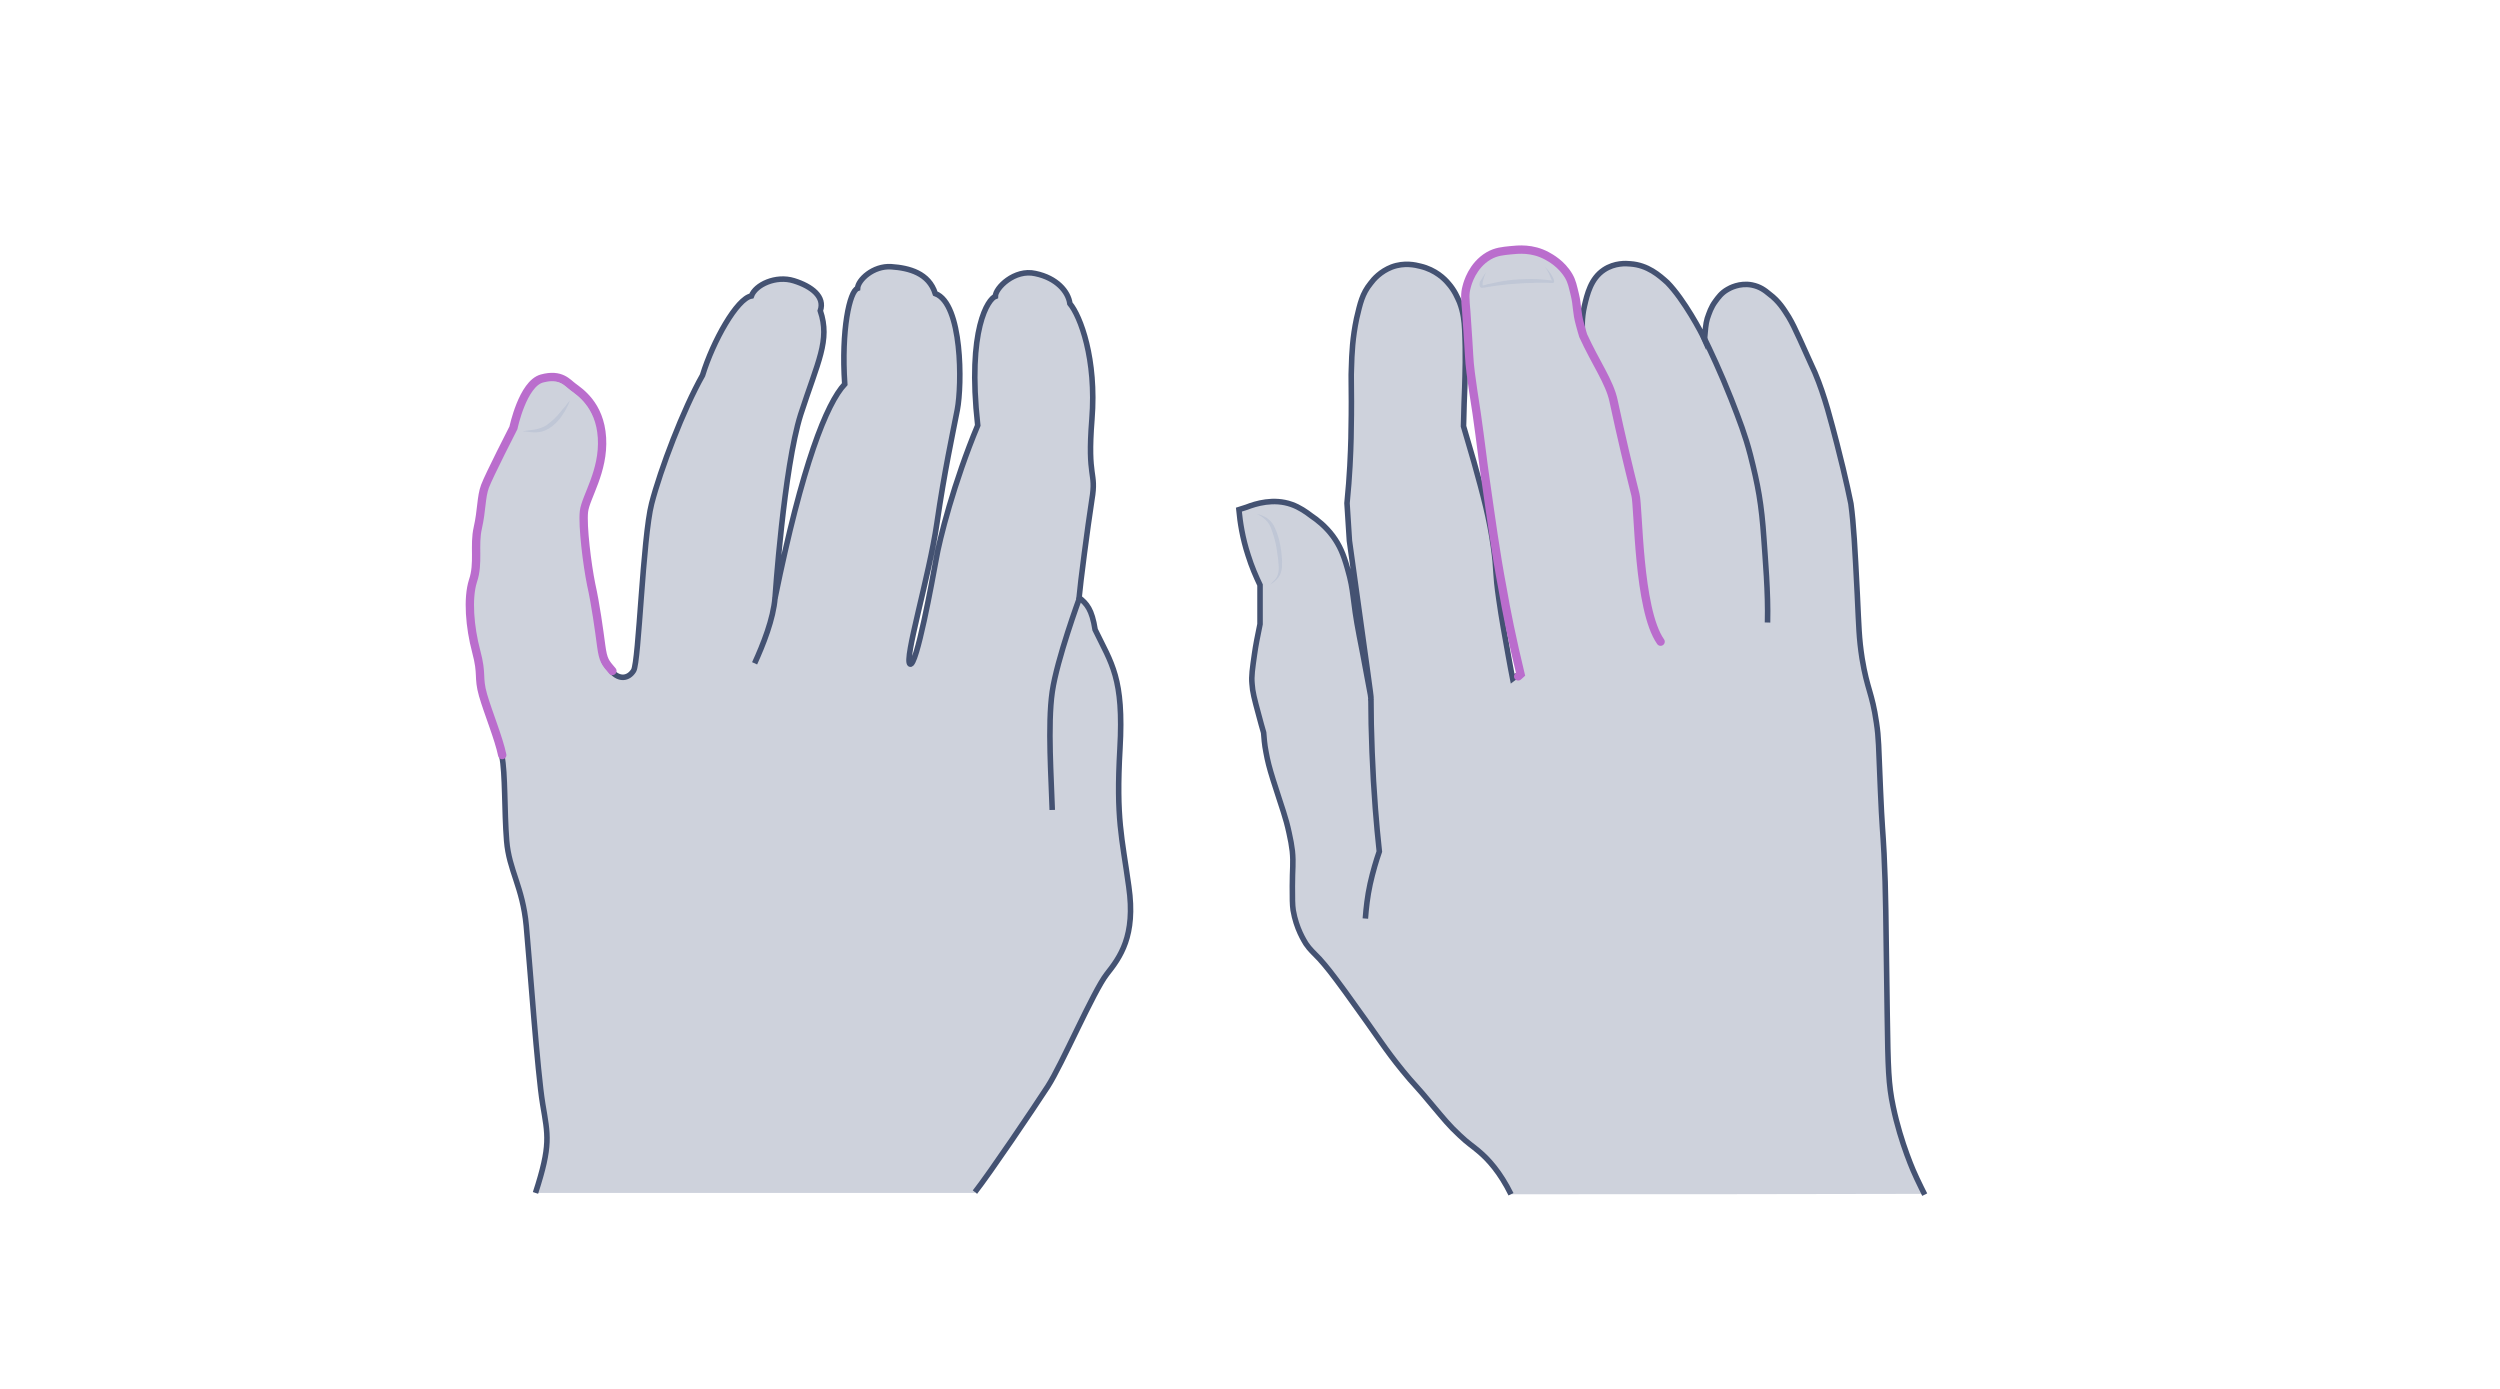
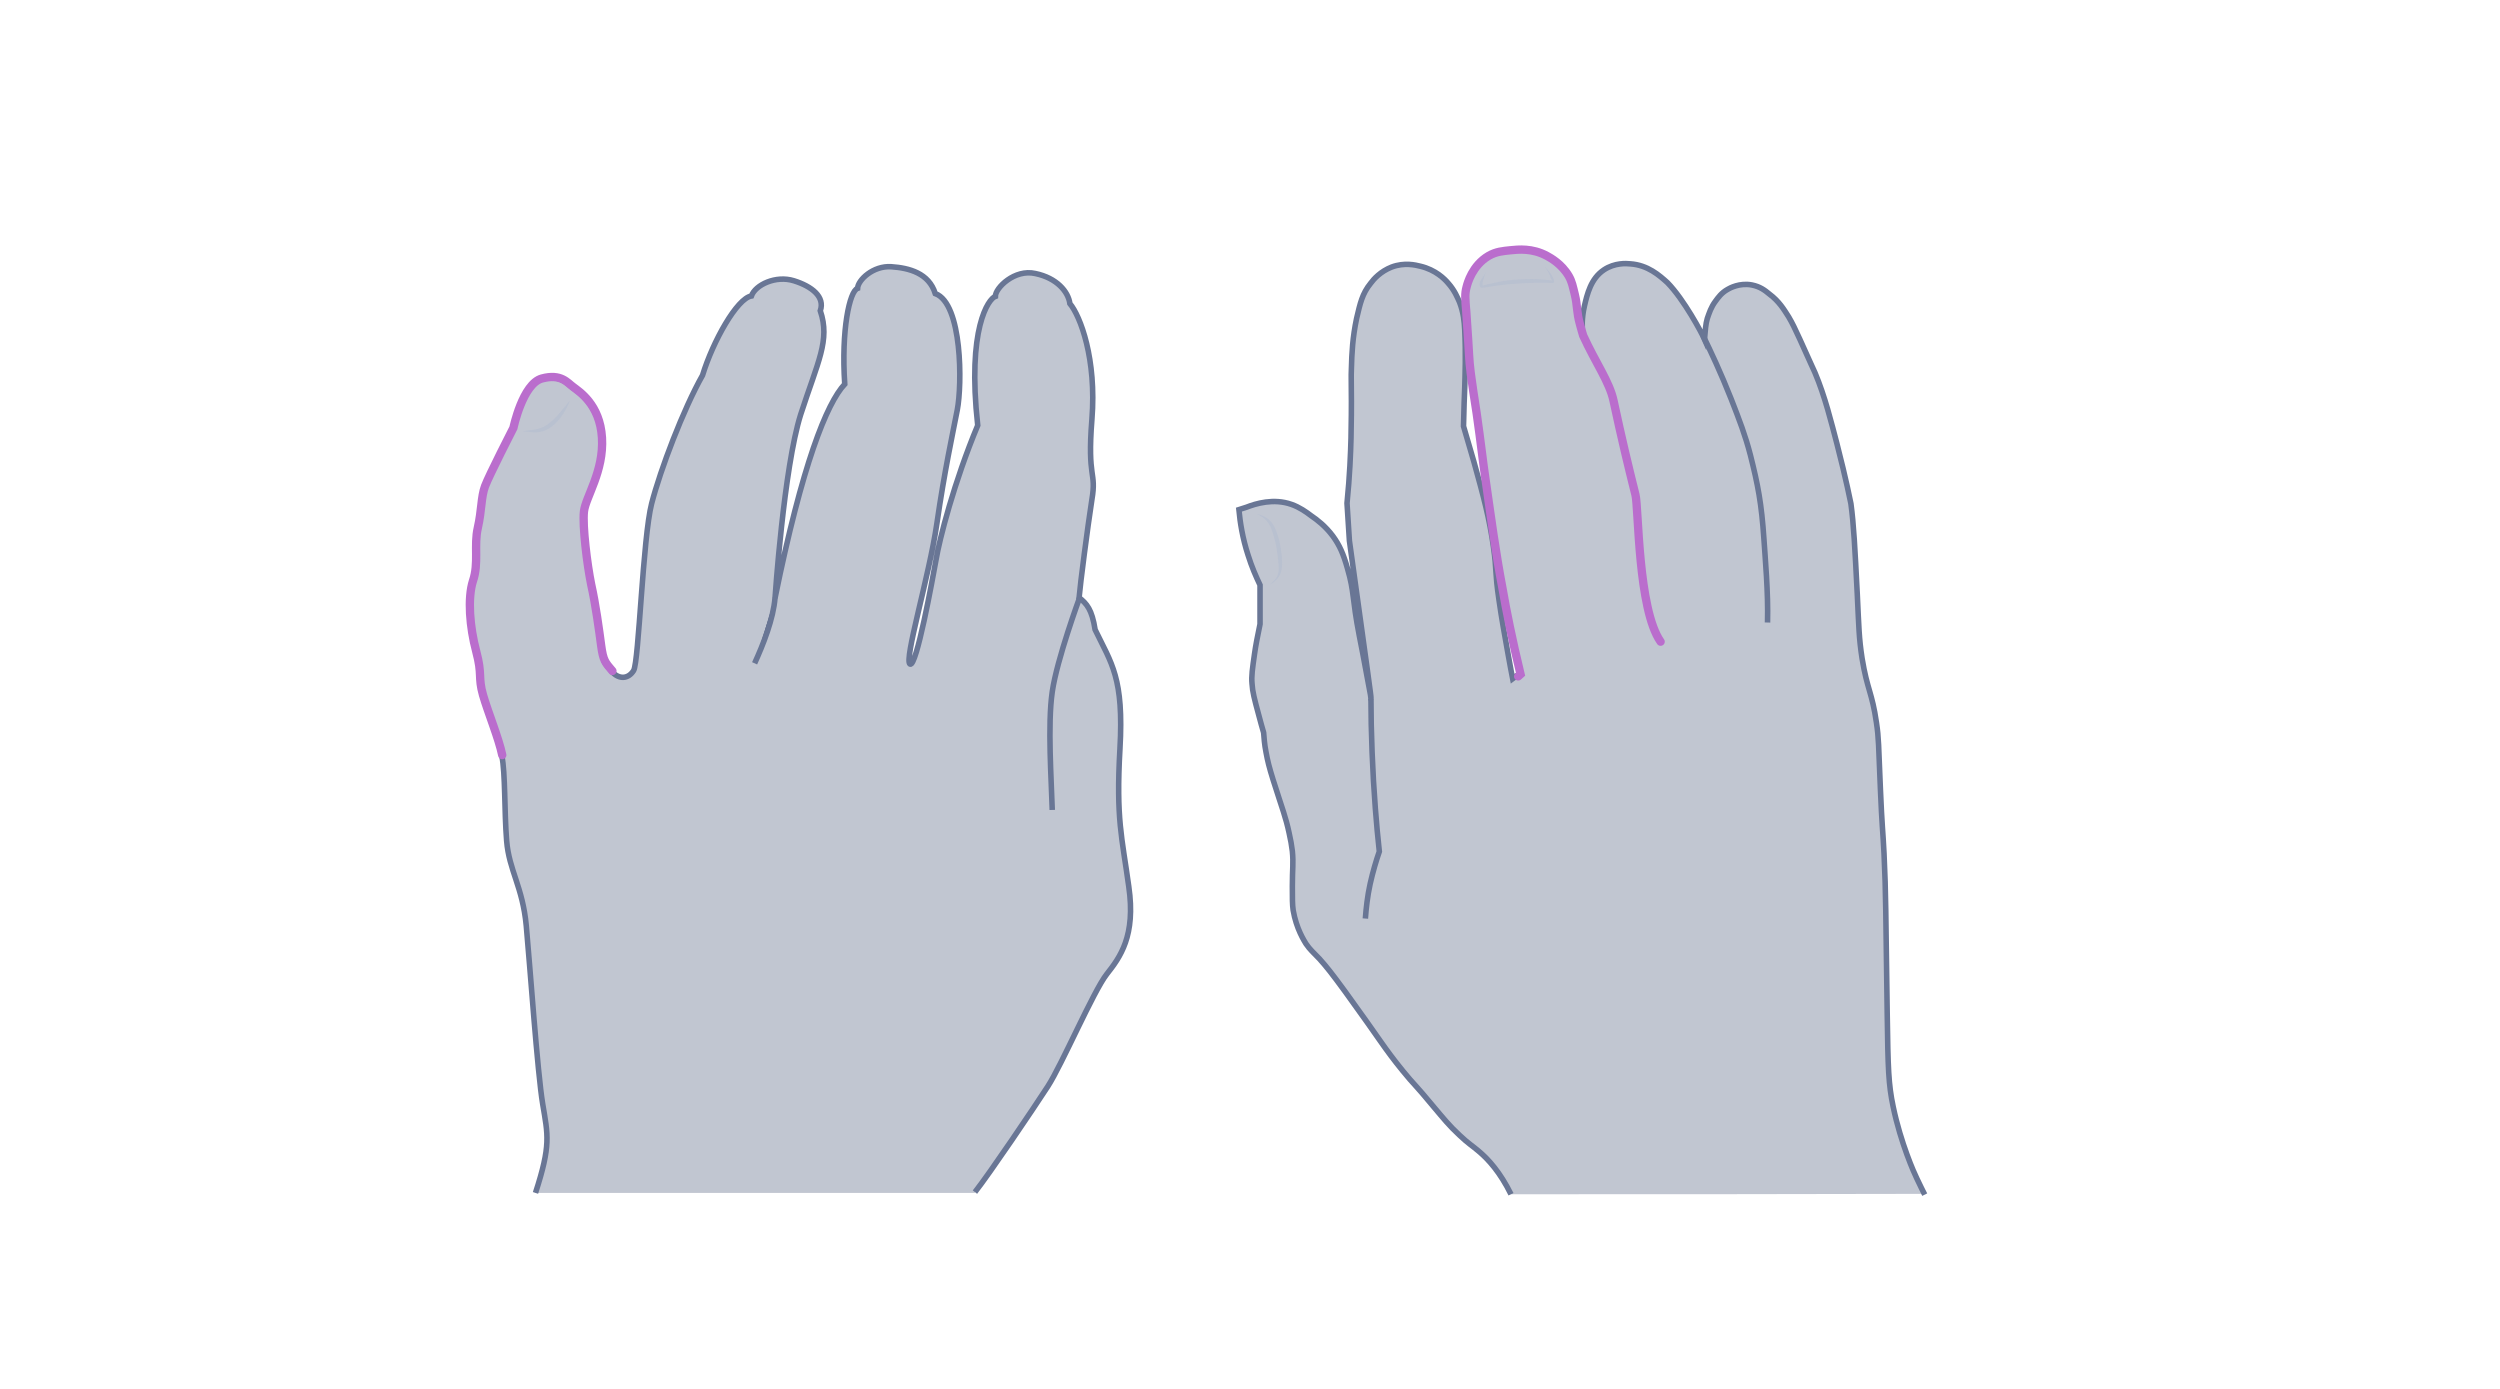
<svg xmlns="http://www.w3.org/2000/svg" width="900" height="500" viewBox="0 0 900 500" fill="none">
-   <path opacity="0.33" d="M350.977 429.161C356.313 422.383 372.176 398.876 377.224 391.088C382.271 383.301 393.664 356.765 398.423 350.708C403.182 344.651 408.951 337.008 406.355 319.125C403.904 301.243 401.74 295.042 403.183 269.516C404.625 243.99 400.154 238.942 394.241 226.684C393.087 219.329 391.213 217.31 388.473 215.147C388.905 210.099 391.501 190.053 393.087 179.814C394.818 169.575 391.357 172.748 393.087 150.971C394.818 129.195 388.905 113.764 385.156 109.293C384.579 104.967 380.397 100.063 372.753 98.477C365.254 96.746 358.332 103.669 358.332 106.697C355.88 107.563 348.093 118.234 351.986 153.134C343.478 173.469 338.142 194.38 336.988 201.446C335.69 208.513 329.921 240.384 327.614 239.086C325.307 237.788 334.536 207.359 337.276 188.467C340.016 169.575 342.901 156.451 344.631 147.51C346.362 138.569 346.506 109.293 336.7 105.688C334.392 98.333 327.326 96.458 320.836 96.025C314.346 95.593 308.866 100.784 308.722 103.813C305.838 104.823 302.809 118.811 304.107 138.28C297.617 145.203 288.82 167.123 279.014 215.291C279.014 215.291 282.186 168.421 288.243 149.241C294.445 130.06 298.915 122.561 295.31 111.889C297.041 106.842 292.281 103.092 285.792 101.073C279.302 99.054 271.947 102.515 270.505 106.553C265.313 107.418 256.66 122.849 252.911 135.108C245.989 147.366 237.768 168.998 234.596 181.256C231.423 193.514 229.981 238.365 228.106 241.394C226.231 244.422 222.914 244.711 220.318 241.826C217.723 238.942 217.001 238.077 216.28 232.741C215.559 227.261 214.261 217.743 212.675 210.676C211.233 203.609 209.502 189.621 210.079 184.429C210.656 179.237 217.29 170.007 216.569 157.893C215.848 145.779 208.204 141.165 206.185 139.578C204.166 138.136 201.859 134.675 194.937 136.55C188.014 138.425 184.697 154.288 184.697 154.288C184.697 154.288 175.9 171.45 174.458 175.343C173.016 179.237 173.304 183.996 171.862 190.342C170.42 196.687 172.295 203.033 170.132 209.378C168.113 215.724 168.978 226.107 171.285 234.76C173.593 243.413 171.862 243.845 173.737 250.479C175.612 256.969 179.361 265.91 180.659 272.111C181.957 278.313 181.525 292.013 182.39 302.685C183.255 313.357 188.159 319.27 189.456 333.258C190.754 347.247 193.494 386.185 195.369 397.434C197.244 408.683 198.398 412.144 192.773 429.45H350.977V429.161Z" fill="#697695" />
-   <path d="M350.977 429.161C356.313 422.383 372.176 398.876 377.224 391.088C382.271 383.301 393.664 356.765 398.423 350.708C403.182 344.651 408.951 337.008 406.355 319.125C403.904 301.243 401.74 295.042 403.183 269.516C404.625 243.99 400.154 238.942 394.241 226.684C393.087 219.329 391.213 217.31 388.473 215.147C388.905 210.099 391.501 190.053 393.087 179.814C394.818 169.575 391.357 172.748 393.087 150.971C394.818 129.195 388.905 113.764 385.156 109.293C384.579 104.967 380.397 100.063 372.753 98.477C365.254 96.746 358.332 103.669 358.332 106.697C355.88 107.563 348.093 118.234 351.986 153.134C343.478 173.469 338.142 194.38 336.988 201.446C335.69 208.513 329.921 240.384 327.614 239.086C325.307 237.788 334.536 207.359 337.276 188.467C340.016 169.575 342.901 156.451 344.631 147.51C346.362 138.569 346.506 109.293 336.7 105.688C334.392 98.333 327.326 96.458 320.836 96.025C314.346 95.593 308.866 100.784 308.722 103.813C305.838 104.823 302.809 118.811 304.107 138.28C297.617 145.203 288.82 167.123 279.014 215.291C279.014 215.291 282.186 168.421 288.243 149.241C294.445 130.06 298.915 122.561 295.31 111.889C297.041 106.842 292.281 103.092 285.792 101.073C279.302 99.054 271.947 102.515 270.505 106.553C265.313 107.418 256.66 122.849 252.911 135.108C245.989 147.366 237.768 168.998 234.596 181.256C231.423 193.514 229.981 238.365 228.106 241.394C226.231 244.422 222.914 244.711 220.318 241.826C217.723 238.942 217.001 238.077 216.28 232.741C215.559 227.261 214.261 217.743 212.675 210.676C211.233 203.609 209.502 189.621 210.079 184.429C210.656 179.237 217.29 170.007 216.569 157.893C215.848 145.779 208.204 141.165 206.185 139.578C204.166 138.136 201.859 134.675 194.937 136.55C188.014 138.425 184.697 154.288 184.697 154.288C184.697 154.288 175.9 171.45 174.458 175.343C173.016 179.237 173.304 183.996 171.862 190.342C170.42 196.687 172.295 203.033 170.132 209.378C168.113 215.724 168.978 226.107 171.285 234.76C173.593 243.413 171.862 243.845 173.737 250.479C175.612 256.969 179.361 265.91 180.659 272.111C181.957 278.313 181.525 292.013 182.39 302.685C183.255 313.357 188.159 319.27 189.456 333.258C190.754 347.247 193.494 386.185 195.369 397.434C197.244 408.683 198.398 412.144 192.773 429.45" stroke="#445272" stroke-width="2" stroke-miterlimit="10" />
-   <path d="M220.462 241.539C217.866 238.511 217.145 237.789 216.424 232.454C215.703 226.973 214.405 217.455 212.819 210.389C211.376 203.322 209.646 189.333 210.223 184.142C210.8 178.95 217.433 169.72 216.712 157.606C215.991 145.492 208.348 140.877 206.329 139.291C204.31 137.849 202.002 134.388 195.08 136.262C188.158 138.137 184.841 154.001 184.841 154.001C184.841 154.001 176.044 171.162 174.602 175.056C173.16 178.95 173.448 183.709 172.006 190.054C170.564 196.4 172.438 202.745 170.275 209.091C168.256 215.436 169.122 225.82 171.429 234.473C173.736 243.125 172.006 243.558 173.881 250.192C175.755 256.682 179.505 265.623 180.803 271.824" stroke="#BA6DCD" stroke-width="3" stroke-miterlimit="10" stroke-linecap="round" />
+   <path opacity="0.33" d="M350.977 429.161C356.313 422.383 372.176 398.876 377.224 391.088C382.271 383.301 393.664 356.765 398.423 350.708C403.182 344.651 408.951 337.008 406.355 319.125C403.904 301.243 401.74 295.042 403.183 269.516C404.625 243.99 400.154 238.942 394.241 226.684C393.087 219.329 391.213 217.31 388.473 215.147C388.905 210.099 391.501 190.053 393.087 179.814C394.818 169.575 391.357 172.748 393.087 150.971C394.818 129.195 388.905 113.764 385.156 109.293C384.579 104.967 380.397 100.063 372.753 98.477C365.254 96.746 358.332 103.669 358.332 106.697C355.88 107.563 348.093 118.234 351.986 153.134C343.478 173.469 338.142 194.38 336.988 201.446C335.69 208.513 329.921 240.384 327.614 239.086C325.307 237.788 334.536 207.359 337.276 188.467C340.016 169.575 342.901 156.451 344.631 147.51C346.362 138.569 346.506 109.293 336.7 105.688C334.392 98.333 327.326 96.458 320.836 96.025C314.346 95.593 308.866 100.784 308.722 103.813C305.838 104.823 302.809 118.811 304.107 138.28C297.617 145.203 288.82 167.123 279.014 215.291C279.014 215.291 282.186 168.421 288.243 149.241C294.445 130.06 298.915 122.561 295.31 111.889C297.041 106.842 292.281 103.092 285.792 101.073C279.302 99.054 271.947 102.515 270.505 106.553C265.313 107.418 256.66 122.849 252.911 135.108C245.989 147.366 237.768 168.998 234.596 181.256C231.423 193.514 229.981 238.365 228.106 241.394C226.231 244.422 222.914 244.711 220.318 241.826C217.723 238.942 217.001 238.077 216.28 232.741C215.559 227.261 214.261 217.743 212.675 210.676C211.233 203.609 209.502 189.621 210.079 184.429C210.656 179.237 217.29 170.007 216.569 157.893C215.848 145.779 208.204 141.165 206.185 139.578C204.166 138.136 201.859 134.675 194.937 136.55C188.014 138.425 184.697 154.288 184.697 154.288C184.697 154.288 175.9 171.45 174.458 175.343C173.016 179.237 173.304 183.996 171.862 190.342C170.42 196.687 172.295 203.033 170.132 209.378C168.113 215.724 168.978 226.107 171.285 234.76C173.593 243.413 171.862 243.845 173.737 250.479C175.612 256.969 179.361 265.91 180.659 272.111C181.957 278.313 181.525 292.013 182.39 302.685C183.255 313.357 188.159 319.27 189.456 333.258C190.754 347.247 193.494 386.185 195.369 397.434C197.244 408.683 198.398 412.144 192.773 429.45H350.977V429.161Z" fill="#445272" />
+   <path d="M350.977 429.161C356.313 422.383 372.176 398.876 377.224 391.088C382.271 383.301 393.664 356.765 398.423 350.708C403.182 344.651 408.951 337.008 406.355 319.125C403.904 301.243 401.74 295.042 403.183 269.516C404.625 243.99 400.154 238.942 394.241 226.684C393.087 219.329 391.213 217.31 388.473 215.147C388.905 210.099 391.501 190.053 393.087 179.814C394.818 169.575 391.357 172.748 393.087 150.971C394.818 129.195 388.905 113.764 385.156 109.293C384.579 104.967 380.397 100.063 372.753 98.477C365.254 96.746 358.332 103.669 358.332 106.697C355.88 107.563 348.093 118.234 351.986 153.134C343.478 173.469 338.142 194.38 336.988 201.446C335.69 208.513 329.921 240.384 327.614 239.086C325.307 237.788 334.536 207.359 337.276 188.467C340.016 169.575 342.901 156.451 344.631 147.51C346.362 138.569 346.506 109.293 336.7 105.688C334.392 98.333 327.326 96.458 320.836 96.025C314.346 95.593 308.866 100.784 308.722 103.813C305.838 104.823 302.809 118.811 304.107 138.28C297.617 145.203 288.82 167.123 279.014 215.291C279.014 215.291 282.186 168.421 288.243 149.241C294.445 130.06 298.915 122.561 295.31 111.889C297.041 106.842 292.281 103.092 285.792 101.073C279.302 99.054 271.947 102.515 270.505 106.553C265.313 107.418 256.66 122.849 252.911 135.108C245.989 147.366 237.768 168.998 234.596 181.256C231.423 193.514 229.981 238.365 228.106 241.394C226.231 244.422 222.914 244.711 220.318 241.826C217.723 238.942 217.001 238.077 216.28 232.741C215.559 227.261 214.261 217.743 212.675 210.676C211.233 203.609 209.502 189.621 210.079 184.429C210.656 179.237 217.29 170.007 216.569 157.893C215.848 145.779 208.204 141.165 206.185 139.578C204.166 138.136 201.859 134.675 194.937 136.55C188.014 138.425 184.697 154.288 184.697 154.288C184.697 154.288 175.9 171.45 174.458 175.343C173.016 179.237 173.304 183.996 171.862 190.342C170.42 196.687 172.295 203.033 170.132 209.378C168.113 215.724 168.978 226.107 171.285 234.76C173.593 243.413 171.862 243.845 173.737 250.479C175.612 256.969 179.361 265.91 180.659 272.111C181.957 278.313 181.525 292.013 182.39 302.685C183.255 313.357 188.159 319.27 189.456 333.258C190.754 347.247 193.494 386.185 195.369 397.434C197.244 408.683 198.398 412.144 192.773 429.45" stroke="#697695" stroke-width="2" stroke-miterlimit="10" />
+   <path d="M220.463 241.539C217.867 238.511 217.146 237.789 216.425 232.454C215.704 226.973 214.406 217.455 212.82 210.389C211.377 203.322 209.647 189.333 210.224 184.142C210.801 178.95 217.434 169.72 216.713 157.606C215.992 145.492 208.349 140.877 206.33 139.291C204.311 137.849 202.003 134.388 195.081 136.262C188.159 138.137 184.842 154.001 184.842 154.001C184.842 154.001 176.045 171.162 174.603 175.056C173.161 178.95 173.449 183.709 172.007 190.054C170.565 196.4 172.439 202.745 170.276 209.091C168.257 215.436 169.123 225.82 171.43 234.473C173.737 243.125 172.007 243.558 173.882 250.192C175.756 256.682 179.506 265.623 180.804 271.824" stroke="#BA6DCD" stroke-width="3" stroke-miterlimit="10" stroke-linecap="round" />
  <g opacity="0.5">
-     <path d="M188.159 155.298C189.89 154.865 191.765 154.865 193.495 154.433C195.226 154 196.668 153.279 197.966 152.125C199.264 151.116 200.562 149.818 201.715 148.376C202.292 147.655 202.869 146.933 203.446 146.357C204.023 145.636 204.455 144.914 205.176 144.193C204.888 145.059 204.455 145.924 204.023 146.789C203.59 147.655 203.157 148.376 202.581 149.241C201.571 150.827 200.273 152.269 198.831 153.423C197.389 154.577 195.514 155.442 193.639 155.586C191.765 155.875 190.034 155.298 188.159 155.298Z" fill="#B1BBD0" />
+     <path d="M188.16 155.298C189.891 154.865 191.766 154.865 193.496 154.433C195.227 154 196.669 153.279 197.967 152.125C199.265 151.116 200.563 149.818 201.716 148.376C202.293 147.655 202.87 146.933 203.447 146.357C204.024 145.636 204.456 144.914 205.177 144.193C204.889 145.059 204.456 145.924 204.024 146.789C203.591 147.655 203.158 148.376 202.582 149.241C201.572 150.827 200.274 152.269 198.832 153.423C197.39 154.577 195.515 155.442 193.64 155.586C191.766 155.875 190.035 155.298 188.16 155.298Z" fill="#B1BBD0" />
  </g>
-   <path d="M378.81 291.581C378.522 280.909 377.079 261.007 378.81 249.037C380.541 237.212 388.617 215.291 388.617 215.291" stroke="#445272" stroke-width="2" stroke-miterlimit="10" />
-   <path d="M271.658 238.798C274.687 232.164 278.436 222.79 279.013 215.146" stroke="#445272" stroke-width="2" stroke-miterlimit="10" />
-   <path opacity="0.33" d="M543.956 429.93C540.078 422.03 535.769 417.291 532.322 414.418C530.167 412.551 528.587 411.689 525.427 408.673C521.693 405.226 519.539 402.497 516.379 398.762C508.91 389.714 509.341 390.863 505.032 385.548C498.138 377.074 497.276 374.92 484.349 357.11C479.322 350.215 477.455 347.917 475.013 345.188C472.572 342.603 471.71 342.028 470.13 339.73C469.555 338.725 466.683 334.416 465.534 327.665C465.246 325.655 465.246 323.5 465.246 319.048C465.246 312.728 465.677 310.861 465.246 306.408C464.959 304.11 464.672 302.53 464.097 299.945C462.805 293.912 461.799 291.758 458.352 280.842C456.916 276.246 456.341 273.948 455.767 270.788C455.192 267.915 455.049 265.474 454.905 263.75C454.474 262.17 453.756 259.872 453.038 256.999C451.602 251.685 450.883 248.956 450.74 246.227C450.453 243.355 450.883 240.769 451.602 235.599C452.032 232.439 452.751 228.848 453.612 224.683C453.612 219.943 453.612 215.347 453.612 210.607C452.176 207.591 450.596 204 449.303 199.835C447.293 193.659 446.431 188.057 446 183.461C446.862 183.174 447.867 182.886 448.729 182.599C452.032 181.306 458.496 179.296 464.959 181.594C467.832 182.599 470.273 184.323 472.141 185.759C473.864 186.908 477.168 189.35 479.897 193.084C482.195 196.244 483.631 199.404 485.067 204.575C487.653 213.48 486.647 214.916 489.376 228.992C490.238 233.301 490.813 236.317 492.536 245.653C493.398 249.962 493.542 251.254 493.542 251.254C493.685 251.254 492.249 241.2 485.786 194.664C485.498 190.212 485.211 185.615 484.924 181.163C485.929 171.109 486.216 163.209 486.36 157.751C486.504 152.58 486.504 144.824 486.504 144.537C486.504 135.919 486.36 136.207 486.504 132.76C486.647 127.014 486.935 121.556 488.371 114.662C489.664 109.204 490.382 105.757 493.398 102.023C494.547 100.443 496.989 97.714 501.01 96.134C505.606 94.41 509.628 95.416 511.352 95.847C516.81 97.139 520.113 100.443 521.406 102.023C523.704 104.608 524.709 107.193 525.427 108.773C526.864 112.508 527.151 115.811 527.295 118.684C527.725 127.445 527.438 134.627 527.295 139.654C527.151 142.67 527.007 147.41 526.864 153.442C527.725 156.459 529.018 160.911 530.598 166.225C534.045 178.578 536.2 186.621 537.636 196.819C538.929 205.867 538.067 205.293 539.647 216.065C540.509 222.241 541.801 229.279 542.95 235.742C543.668 239.333 544.099 242.349 544.53 244.36C545.392 243.786 546.254 243.067 547.116 242.493C544.099 229.997 541.945 219.368 540.652 211.756C538.067 198.111 536.631 187.052 534.476 172.114C533.614 166.369 532.896 159.618 531.316 148.559C530.167 140.946 529.88 139.51 529.162 133.909C528.444 127.876 528.875 130.461 527.582 112.077C527.151 107.05 527.007 105.47 527.725 102.885C528.013 101.735 529.736 95.272 535.625 91.825C538.354 90.245 540.796 90.101 543.381 89.814C546.254 89.527 551.281 88.952 556.595 91.825C557.888 92.543 561.909 94.698 564.495 99.15C565.644 101.161 565.931 102.885 566.649 105.757C567.655 109.922 567.224 111.933 568.516 116.529C568.947 118.253 569.378 119.546 569.665 120.551C569.378 118.109 569.235 114.231 570.24 109.922C571.245 105.613 572.538 100.012 577.278 96.852C581.156 94.267 585.321 94.554 586.757 94.698C593.077 95.129 597.242 98.863 600.115 101.448C606.147 107.624 612.467 119.546 613.473 121.844C613.76 118.684 613.903 116.242 614.478 114.375C615.196 112.364 615.771 110.353 617.494 108.055C618.356 106.906 619.505 105.183 621.803 103.89C622.521 103.459 626.112 101.448 630.565 102.31C633.437 102.885 635.161 104.177 636.884 105.613C640.331 108.199 642.055 111.071 643.779 113.8C645.215 116.242 645.933 117.822 647.8 121.844C651.965 131.18 652.253 131.611 653.258 133.909C656.849 142.383 659.147 151.862 661.158 159.475C664.461 172.258 666.185 181.019 666.185 181.019C667.19 188.488 667.621 196.819 668.483 213.767C669.057 225.545 669.057 229.279 670.206 236.748C672.074 248.094 673.797 248.956 675.377 259.872C676.239 265.617 676.095 267.485 676.813 284.002C677.388 297.647 677.675 298.365 678.106 306.983C678.824 322.064 678.681 327.665 679.255 364.722C679.542 384.543 679.686 390.001 681.41 398.188C684.139 411.258 689.022 422.174 689.884 423.898C691.033 426.339 692.038 428.35 692.756 429.786C643.204 429.93 593.508 429.93 543.956 429.93Z" fill="#697695" />
-   <path d="M543.956 429.931C540.078 422.031 535.769 417.291 532.322 414.419C530.167 412.551 528.587 411.69 525.427 408.673C521.693 405.226 519.539 402.497 516.379 398.763C508.91 389.714 509.341 390.863 505.032 385.549C498.138 377.075 497.276 374.92 484.349 357.11C479.322 350.216 477.455 347.918 475.013 345.189C472.572 342.604 471.71 342.029 470.13 339.731C469.555 338.726 466.683 334.417 465.534 327.666C465.246 325.655 465.246 323.501 465.246 319.048C465.246 312.729 465.677 310.861 465.246 306.409C464.959 304.111 464.672 302.531 464.097 299.945C462.805 293.913 461.799 291.759 458.352 280.843C456.916 276.247 456.341 273.948 455.767 270.789C455.192 267.916 455.049 265.474 454.905 263.751C454.474 262.171 453.756 259.873 453.038 257C451.602 251.686 450.883 248.957 450.74 246.228C450.453 243.355 450.883 240.77 451.602 235.599C452.032 232.439 452.751 228.849 453.612 224.683C453.612 219.944 453.612 215.347 453.612 210.608C452.176 207.591 450.596 204.001 449.303 199.835C447.293 193.659 446.431 188.058 446 183.462C446.862 183.174 447.867 182.887 448.729 182.6C452.032 181.307 458.496 179.296 464.959 181.594C467.832 182.6 470.273 184.323 472.141 185.76C473.864 186.909 477.168 189.35 479.897 193.085C482.195 196.245 483.631 199.404 485.067 204.575C487.653 213.48 486.647 214.916 489.376 228.992C490.238 233.301 490.813 236.317 492.536 245.653C493.398 249.962 493.542 251.255 493.542 251.255C493.685 251.255 492.249 241.201 485.786 194.665C485.498 190.212 485.211 185.616 484.924 181.163C485.929 171.109 486.216 163.21 486.36 157.752C486.504 152.581 486.504 144.825 486.504 144.538C486.504 135.92 486.36 136.207 486.504 132.76C486.647 127.015 486.935 121.557 488.371 114.663C489.664 109.205 490.382 105.758 493.398 102.023C494.547 100.443 496.989 97.714 501.01 96.135C505.606 94.411 509.628 95.416 511.352 95.847C516.81 97.14 520.113 100.443 521.406 102.023C523.704 104.609 524.709 107.194 525.427 108.774C526.864 112.508 527.151 115.812 527.295 118.684C527.725 127.446 527.438 134.627 527.295 139.654C527.151 142.671 527.007 147.41 526.864 153.443C527.725 156.459 529.018 160.912 530.598 166.226C534.045 178.578 536.2 186.621 537.636 196.819C538.929 205.868 538.067 205.293 539.647 216.066C540.509 222.242 541.801 229.279 542.95 235.743C543.668 239.334 544.099 242.35 544.53 244.361C545.105 243.93 545.679 243.499 546.254 243.068" stroke="#445272" stroke-width="2" stroke-miterlimit="10" />
-   <path d="M569.809 120.838C569.522 118.397 569.378 114.519 570.384 110.21C571.389 105.901 572.682 100.299 577.422 97.139C581.3 94.554 585.465 94.841 586.901 94.985C593.221 95.416 597.386 99.15 600.259 101.735C606.291 107.912 612.611 119.833 613.616 122.131C613.904 118.971 614.047 116.529 614.622 114.662C615.34 112.651 615.914 110.641 617.638 108.342C618.5 107.193 619.649 105.47 621.947 104.177C622.665 103.746 626.256 101.735 630.708 102.597C633.581 103.172 635.305 104.464 637.028 105.901C640.475 108.486 642.199 111.359 643.922 114.088C645.359 116.529 646.077 118.109 647.944 122.131C652.109 131.467 652.396 131.898 653.402 134.196C656.993 142.67 659.291 152.15 661.302 159.762C664.605 172.545 666.329 181.307 666.329 181.307C667.334 188.775 667.765 197.106 668.627 214.054C669.201 225.832 669.201 229.566 670.35 237.035C672.217 248.382 673.941 249.244 675.521 260.159C676.383 265.905 676.239 267.772 676.957 284.289C677.532 297.934 677.819 298.652 678.25 307.27C678.968 322.351 678.824 327.953 679.399 365.009C679.686 384.83 679.83 390.288 681.553 398.475C684.282 411.545 689.166 422.461 690.028 424.185C691.177 426.627 692.182 428.637 692.9 430.074" stroke="#445272" stroke-width="2" stroke-miterlimit="10" />
-   <path d="M636.309 224.109C636.596 213.193 635.447 200.697 635.016 194.09C634.155 181.307 632.862 174.557 630.133 163.784C628.266 156.603 626.255 151.432 623.239 143.676C619.504 134.197 615.77 126.297 613.041 120.695" stroke="#445272" stroke-width="2" stroke-miterlimit="10" />
-   <path d="M491.531 330.681C491.819 326.947 492.249 322.782 493.255 318.185C494.26 313.733 495.409 309.855 496.558 306.551C495.984 301.524 495.553 296.354 495.122 291.039C494.117 278.256 493.542 263.031 493.542 251.541" stroke="#445272" stroke-width="2" stroke-miterlimit="10" />
+   <path d="M378.81 291.581C378.522 280.909 377.079 261.007 378.81 249.037C380.541 237.212 388.617 215.291 388.617 215.291" stroke="#697695" stroke-width="2" stroke-miterlimit="10" />
+   <path d="M271.658 238.798C274.687 232.164 278.436 222.79 279.013 215.146Z" fill="#445272" />
+   <path d="M271.658 238.798C274.687 232.164 278.436 222.79 279.013 215.146" stroke="#697695" stroke-width="2" stroke-miterlimit="10" />
+   <path opacity="0.33" d="M543.956 429.93C540.078 422.03 535.769 417.291 532.322 414.418C530.167 412.551 528.587 411.689 525.427 408.673C521.693 405.226 519.539 402.497 516.379 398.762C508.91 389.714 509.341 390.863 505.032 385.548C498.138 377.074 497.276 374.92 484.349 357.11C479.322 350.215 477.455 347.917 475.013 345.188C472.572 342.603 471.71 342.028 470.13 339.73C469.555 338.725 466.683 334.416 465.534 327.665C465.246 325.655 465.246 323.5 465.246 319.048C465.246 312.728 465.677 310.861 465.246 306.408C464.959 304.11 464.672 302.53 464.097 299.945C462.805 293.912 461.799 291.758 458.352 280.842C456.916 276.246 456.341 273.948 455.767 270.788C455.192 267.915 455.049 265.474 454.905 263.75C454.474 262.17 453.756 259.872 453.038 256.999C451.602 251.685 450.883 248.956 450.74 246.227C450.453 243.355 450.883 240.769 451.602 235.599C452.032 232.439 452.751 228.848 453.612 224.683C453.612 219.943 453.612 215.347 453.612 210.607C452.176 207.591 450.596 204 449.303 199.835C447.293 193.659 446.431 188.057 446 183.461C446.862 183.174 447.867 182.886 448.729 182.599C452.032 181.306 458.496 179.296 464.959 181.594C467.832 182.599 470.273 184.323 472.141 185.759C473.864 186.908 477.168 189.35 479.897 193.084C482.195 196.244 483.631 199.404 485.067 204.575C487.653 213.48 486.647 214.916 489.376 228.992C490.238 233.301 490.813 236.317 492.536 245.653C493.398 249.962 493.542 251.254 493.542 251.254C493.685 251.254 492.249 241.2 485.786 194.664C485.498 190.212 485.211 185.615 484.924 181.163C485.929 171.109 486.216 163.209 486.36 157.751C486.504 152.58 486.504 144.824 486.504 144.537C486.504 135.919 486.36 136.207 486.504 132.76C486.647 127.014 486.935 121.556 488.371 114.662C489.664 109.204 490.382 105.757 493.398 102.023C494.547 100.443 496.989 97.714 501.01 96.134C505.606 94.41 509.628 95.416 511.352 95.847C516.81 97.139 520.113 100.443 521.406 102.023C523.704 104.608 524.709 107.193 525.427 108.773C526.864 112.508 527.151 115.811 527.295 118.684C527.725 127.445 527.438 134.627 527.295 139.654C527.151 142.67 527.007 147.41 526.864 153.442C527.725 156.459 529.018 160.911 530.598 166.225C534.045 178.578 536.2 186.621 537.636 196.819C538.929 205.867 538.067 205.293 539.647 216.065C540.509 222.241 541.801 229.279 542.95 235.742C543.668 239.333 544.099 242.349 544.53 244.36C545.392 243.786 546.254 243.067 547.116 242.493C544.099 229.997 541.945 219.368 540.652 211.756C538.067 198.111 536.631 187.052 534.476 172.114C533.614 166.369 532.896 159.618 531.316 148.559C530.167 140.946 529.88 139.51 529.162 133.909C528.444 127.876 528.875 130.461 527.582 112.077C527.151 107.05 527.007 105.47 527.725 102.885C528.013 101.735 529.736 95.272 535.625 91.825C538.354 90.245 540.796 90.101 543.381 89.814C546.254 89.527 551.281 88.952 556.595 91.825C557.888 92.543 561.909 94.698 564.495 99.15C565.644 101.161 565.931 102.885 566.649 105.757C567.655 109.922 567.224 111.933 568.516 116.529C568.947 118.253 569.378 119.546 569.665 120.551C569.378 118.109 569.235 114.231 570.24 109.922C571.245 105.613 572.538 100.012 577.278 96.852C581.156 94.267 585.321 94.554 586.757 94.698C593.077 95.129 597.242 98.863 600.115 101.448C606.147 107.624 612.467 119.546 613.473 121.844C613.76 118.684 613.903 116.242 614.478 114.375C615.196 112.364 615.771 110.353 617.494 108.055C618.356 106.906 619.505 105.183 621.803 103.89C622.521 103.459 626.112 101.448 630.565 102.31C633.437 102.885 635.161 104.177 636.884 105.613C640.331 108.199 642.055 111.071 643.779 113.8C645.215 116.242 645.933 117.822 647.8 121.844C651.965 131.18 652.253 131.611 653.258 133.909C656.849 142.383 659.147 151.862 661.158 159.475C664.461 172.258 666.185 181.019 666.185 181.019C667.19 188.488 667.621 196.819 668.483 213.767C669.057 225.545 669.057 229.279 670.206 236.748C672.074 248.094 673.797 248.956 675.377 259.872C676.239 265.617 676.095 267.485 676.813 284.002C677.388 297.647 677.675 298.365 678.106 306.983C678.824 322.064 678.681 327.665 679.255 364.722C679.542 384.543 679.686 390.001 681.41 398.188C684.139 411.258 689.022 422.174 689.884 423.898C691.033 426.339 692.038 428.35 692.756 429.786C643.204 429.93 593.508 429.93 543.956 429.93Z" fill="#445272" />
+   <path d="M543.956 429.931C540.078 422.031 535.769 417.291 532.322 414.419C530.167 412.551 528.587 411.69 525.427 408.673C521.693 405.226 519.539 402.497 516.379 398.763C508.91 389.714 509.341 390.863 505.032 385.549C498.138 377.075 497.276 374.92 484.349 357.11C479.322 350.216 477.455 347.918 475.013 345.189C472.572 342.604 471.71 342.029 470.13 339.731C469.555 338.726 466.683 334.417 465.534 327.666C465.246 325.655 465.246 323.501 465.246 319.048C465.246 312.729 465.677 310.861 465.246 306.409C464.959 304.111 464.672 302.531 464.097 299.945C462.805 293.913 461.799 291.759 458.352 280.843C456.916 276.247 456.341 273.948 455.767 270.789C455.192 267.916 455.049 265.474 454.905 263.751C454.474 262.171 453.756 259.873 453.038 257C451.602 251.686 450.883 248.957 450.74 246.228C450.453 243.355 450.883 240.77 451.602 235.599C452.032 232.439 452.751 228.849 453.612 224.683C453.612 219.944 453.612 215.347 453.612 210.608C452.176 207.591 450.596 204.001 449.303 199.835C447.293 193.659 446.431 188.058 446 183.462C446.862 183.174 447.867 182.887 448.729 182.6C452.032 181.307 458.496 179.296 464.959 181.594C467.832 182.6 470.273 184.323 472.141 185.76C473.864 186.909 477.168 189.35 479.897 193.085C482.195 196.245 483.631 199.404 485.067 204.575C487.653 213.48 486.647 214.916 489.376 228.992C490.238 233.301 490.813 236.317 492.536 245.653C493.398 249.962 493.542 251.255 493.542 251.255C493.685 251.255 492.249 241.201 485.786 194.665C485.498 190.212 485.211 185.616 484.924 181.163C485.929 171.109 486.216 163.21 486.36 157.752C486.504 152.581 486.504 144.825 486.504 144.538C486.504 135.92 486.36 136.207 486.504 132.76C486.647 127.015 486.935 121.557 488.371 114.663C489.664 109.205 490.382 105.758 493.398 102.023C494.547 100.443 496.989 97.714 501.01 96.135C505.606 94.411 509.628 95.416 511.352 95.847C516.81 97.14 520.113 100.443 521.406 102.023C523.704 104.609 524.709 107.194 525.427 108.774C526.864 112.508 527.151 115.812 527.295 118.684C527.725 127.446 527.438 134.627 527.295 139.654C527.151 142.671 527.007 147.41 526.864 153.443C527.725 156.459 529.018 160.912 530.598 166.226C534.045 178.578 536.2 186.621 537.636 196.819C538.929 205.868 538.067 205.293 539.647 216.066C540.509 222.242 541.801 229.279 542.95 235.743C543.668 239.334 544.099 242.35 544.53 244.361C545.105 243.93 545.679 243.499 546.254 243.068" stroke="#697695" stroke-width="2" stroke-miterlimit="10" />
+   <path d="M569.809 120.838C569.522 118.397 569.378 114.519 570.384 110.21C571.389 105.901 572.682 100.299 577.422 97.139C581.3 94.554 585.465 94.841 586.901 94.985C593.221 95.416 597.386 99.15 600.259 101.735C606.291 107.912 612.611 119.833 613.616 122.131C613.904 118.971 614.047 116.529 614.622 114.662C615.34 112.651 615.914 110.641 617.638 108.342C618.5 107.193 619.649 105.47 621.947 104.177C622.665 103.746 626.256 101.735 630.708 102.597C633.581 103.172 635.305 104.464 637.028 105.901C640.475 108.486 642.199 111.359 643.922 114.088C645.359 116.529 646.077 118.109 647.944 122.131C652.109 131.467 652.396 131.898 653.402 134.196C656.993 142.67 659.291 152.15 661.302 159.762C664.605 172.545 666.329 181.307 666.329 181.307C667.334 188.775 667.765 197.106 668.627 214.054C669.201 225.832 669.201 229.566 670.35 237.035C672.217 248.382 673.941 249.244 675.521 260.159C676.383 265.905 676.239 267.772 676.957 284.289C677.532 297.934 677.819 298.652 678.25 307.27C678.968 322.351 678.824 327.953 679.399 365.009C679.686 384.83 679.83 390.288 681.553 398.475C684.282 411.545 689.166 422.461 690.028 424.185C691.177 426.627 692.182 428.637 692.9 430.074" stroke="#697695" stroke-width="2" stroke-miterlimit="10" />
+   <path d="M636.309 224.109C636.596 213.193 635.447 200.697 635.016 194.09C634.155 181.307 632.862 174.557 630.133 163.784C628.266 156.603 626.255 151.432 623.239 143.676C619.504 134.197 615.77 126.297 613.041 120.695" stroke="#697695" stroke-width="2" stroke-miterlimit="10" />
+   <path d="M491.531 330.681C491.819 326.947 492.249 322.782 493.255 318.185C494.26 313.733 495.409 309.855 496.558 306.551C495.984 301.524 495.553 296.354 495.122 291.039C494.117 278.256 493.542 263.031 493.542 251.541" stroke="#697695" stroke-width="2" stroke-miterlimit="10" />
  <path d="M546.541 243.498C546.828 243.211 547.115 243.067 547.403 242.78C544.386 230.284 542.232 219.656 540.939 212.043C538.354 198.398 536.918 187.339 534.763 172.401C533.901 166.656 533.183 159.905 531.603 148.846C530.454 141.234 530.167 139.797 529.449 134.196C528.731 128.163 529.162 130.749 527.869 112.364C527.438 107.337 527.294 105.757 528.012 103.172C528.3 102.023 530.023 95.559 535.912 92.112C538.641 90.532 541.083 90.388 543.668 90.101C546.541 89.814 551.568 89.24 556.882 92.112C558.175 92.83 562.196 94.985 564.782 99.437C565.931 101.448 566.218 103.172 566.936 106.044C567.942 110.209 567.511 112.22 568.803 116.816C569.234 118.54 569.665 119.833 569.952 120.838C574.405 130.605 579.432 137.499 580.868 144.25C583.741 157.607 586.039 167.231 588.768 178.146C589.917 182.599 589.63 219.368 597.817 231.002" stroke="#BA6DCD" stroke-width="3" stroke-miterlimit="10" stroke-linecap="round" />
  <g opacity="0.5">
-     <path d="M535.05 98.001C534.332 99.15 534.045 100.443 533.757 101.592C533.757 101.879 533.757 102.166 533.757 102.454C533.757 102.597 533.757 102.741 533.757 102.741C533.901 102.884 533.614 102.741 533.757 102.741C534.332 102.741 535.05 102.454 535.625 102.31C538.21 101.735 540.795 101.161 543.381 100.874C545.966 100.586 548.695 100.443 551.28 100.443C554.009 100.443 556.595 100.73 559.18 101.017L558.893 101.161C558.749 101.448 558.893 101.305 558.749 101.161C558.749 101.017 558.749 100.874 558.605 100.874C558.605 100.586 558.462 100.443 558.318 100.156C558.175 99.725 557.887 99.15 557.744 98.719C557.313 97.714 556.738 96.852 556.02 95.99C556.882 96.708 557.6 97.57 558.175 98.432C558.462 98.863 558.749 99.294 559.036 99.868C559.18 100.156 559.324 100.443 559.324 100.586C559.324 100.73 559.467 100.874 559.467 101.017C559.467 101.161 559.611 101.305 559.324 101.735L559.18 101.879H558.893C556.307 101.735 553.578 101.735 550.993 101.879C548.408 101.879 545.822 102.166 543.237 102.31C540.652 102.597 538.066 102.884 535.481 103.315C534.763 103.459 534.188 103.603 533.47 103.603H533.327C533.327 103.603 533.183 103.603 533.039 103.459C532.896 103.315 532.752 103.172 532.752 103.028C532.608 102.741 532.608 102.597 532.608 102.454C532.608 102.023 532.752 101.735 532.752 101.448C533.614 100.299 534.188 98.863 535.05 98.001Z" fill="#B1BBD0" />
+     <path d="M535.051 98.001C534.333 99.15 534.046 100.443 533.758 101.592C533.758 101.879 533.758 102.166 533.758 102.454C533.758 102.597 533.758 102.741 533.758 102.741C533.902 102.884 533.615 102.741 533.758 102.741C534.333 102.741 535.051 102.454 535.626 102.31C538.211 101.735 540.796 101.161 543.382 100.874C545.967 100.586 548.696 100.443 551.281 100.443C554.01 100.443 556.596 100.73 559.181 101.017L558.894 101.161C558.75 101.448 558.894 101.305 558.75 101.161C558.75 101.017 558.75 100.874 558.606 100.874C558.606 100.586 558.463 100.443 558.319 100.156C558.176 99.725 557.888 99.15 557.745 98.719C557.314 97.714 556.739 96.852 556.021 95.99C556.883 96.708 557.601 97.57 558.176 98.432C558.463 98.863 558.75 99.294 559.037 99.868C559.181 100.156 559.325 100.443 559.325 100.586C559.325 100.73 559.468 100.874 559.468 101.017C559.468 101.161 559.612 101.305 559.325 101.735L559.181 101.879H558.894C556.308 101.735 553.579 101.735 550.994 101.879C548.409 101.879 545.823 102.166 543.238 102.31C540.653 102.597 538.067 102.884 535.482 103.315C534.764 103.459 534.189 103.603 533.471 103.603H533.328C533.328 103.603 533.184 103.603 533.04 103.459C532.897 103.315 532.753 103.172 532.753 103.028C532.609 102.741 532.609 102.597 532.609 102.454C532.609 102.023 532.753 101.735 532.753 101.448C533.615 100.299 534.189 98.863 535.051 98.001Z" fill="#B1BBD0" />
  </g>
  <g opacity="0.5">
-     <path d="M457.204 210.464C458.065 209.602 459.071 208.74 459.645 207.735C460.22 206.729 460.364 205.436 460.364 204.287C460.22 201.846 459.933 199.404 459.502 196.962C459.071 194.521 458.353 192.223 457.491 189.924C456.629 187.77 454.762 186.046 452.464 185.041C454.906 185.472 457.347 186.908 458.64 189.35C459.789 191.648 460.507 194.09 460.938 196.531C461.369 198.973 461.656 201.558 461.513 204.144C461.369 205.436 461.082 206.729 460.22 207.878C459.214 209.171 458.209 209.889 457.204 210.464Z" fill="#B1BBD0" />
+     <path d="M457.203 210.464C458.064 209.602 459.07 208.74 459.644 207.735C460.219 206.729 460.363 205.436 460.363 204.287C460.219 201.846 459.932 199.404 459.501 196.962C459.07 194.521 458.352 192.223 457.49 189.924C456.628 187.77 454.761 186.046 452.463 185.041C454.905 185.472 457.346 186.908 458.639 189.35C459.788 191.648 460.506 194.09 460.937 196.531C461.368 198.973 461.655 201.558 461.512 204.144C461.368 205.436 461.081 206.729 460.219 207.878C459.213 209.171 458.208 209.889 457.203 210.464Z" fill="#B1BBD0" />
  </g>
</svg>
